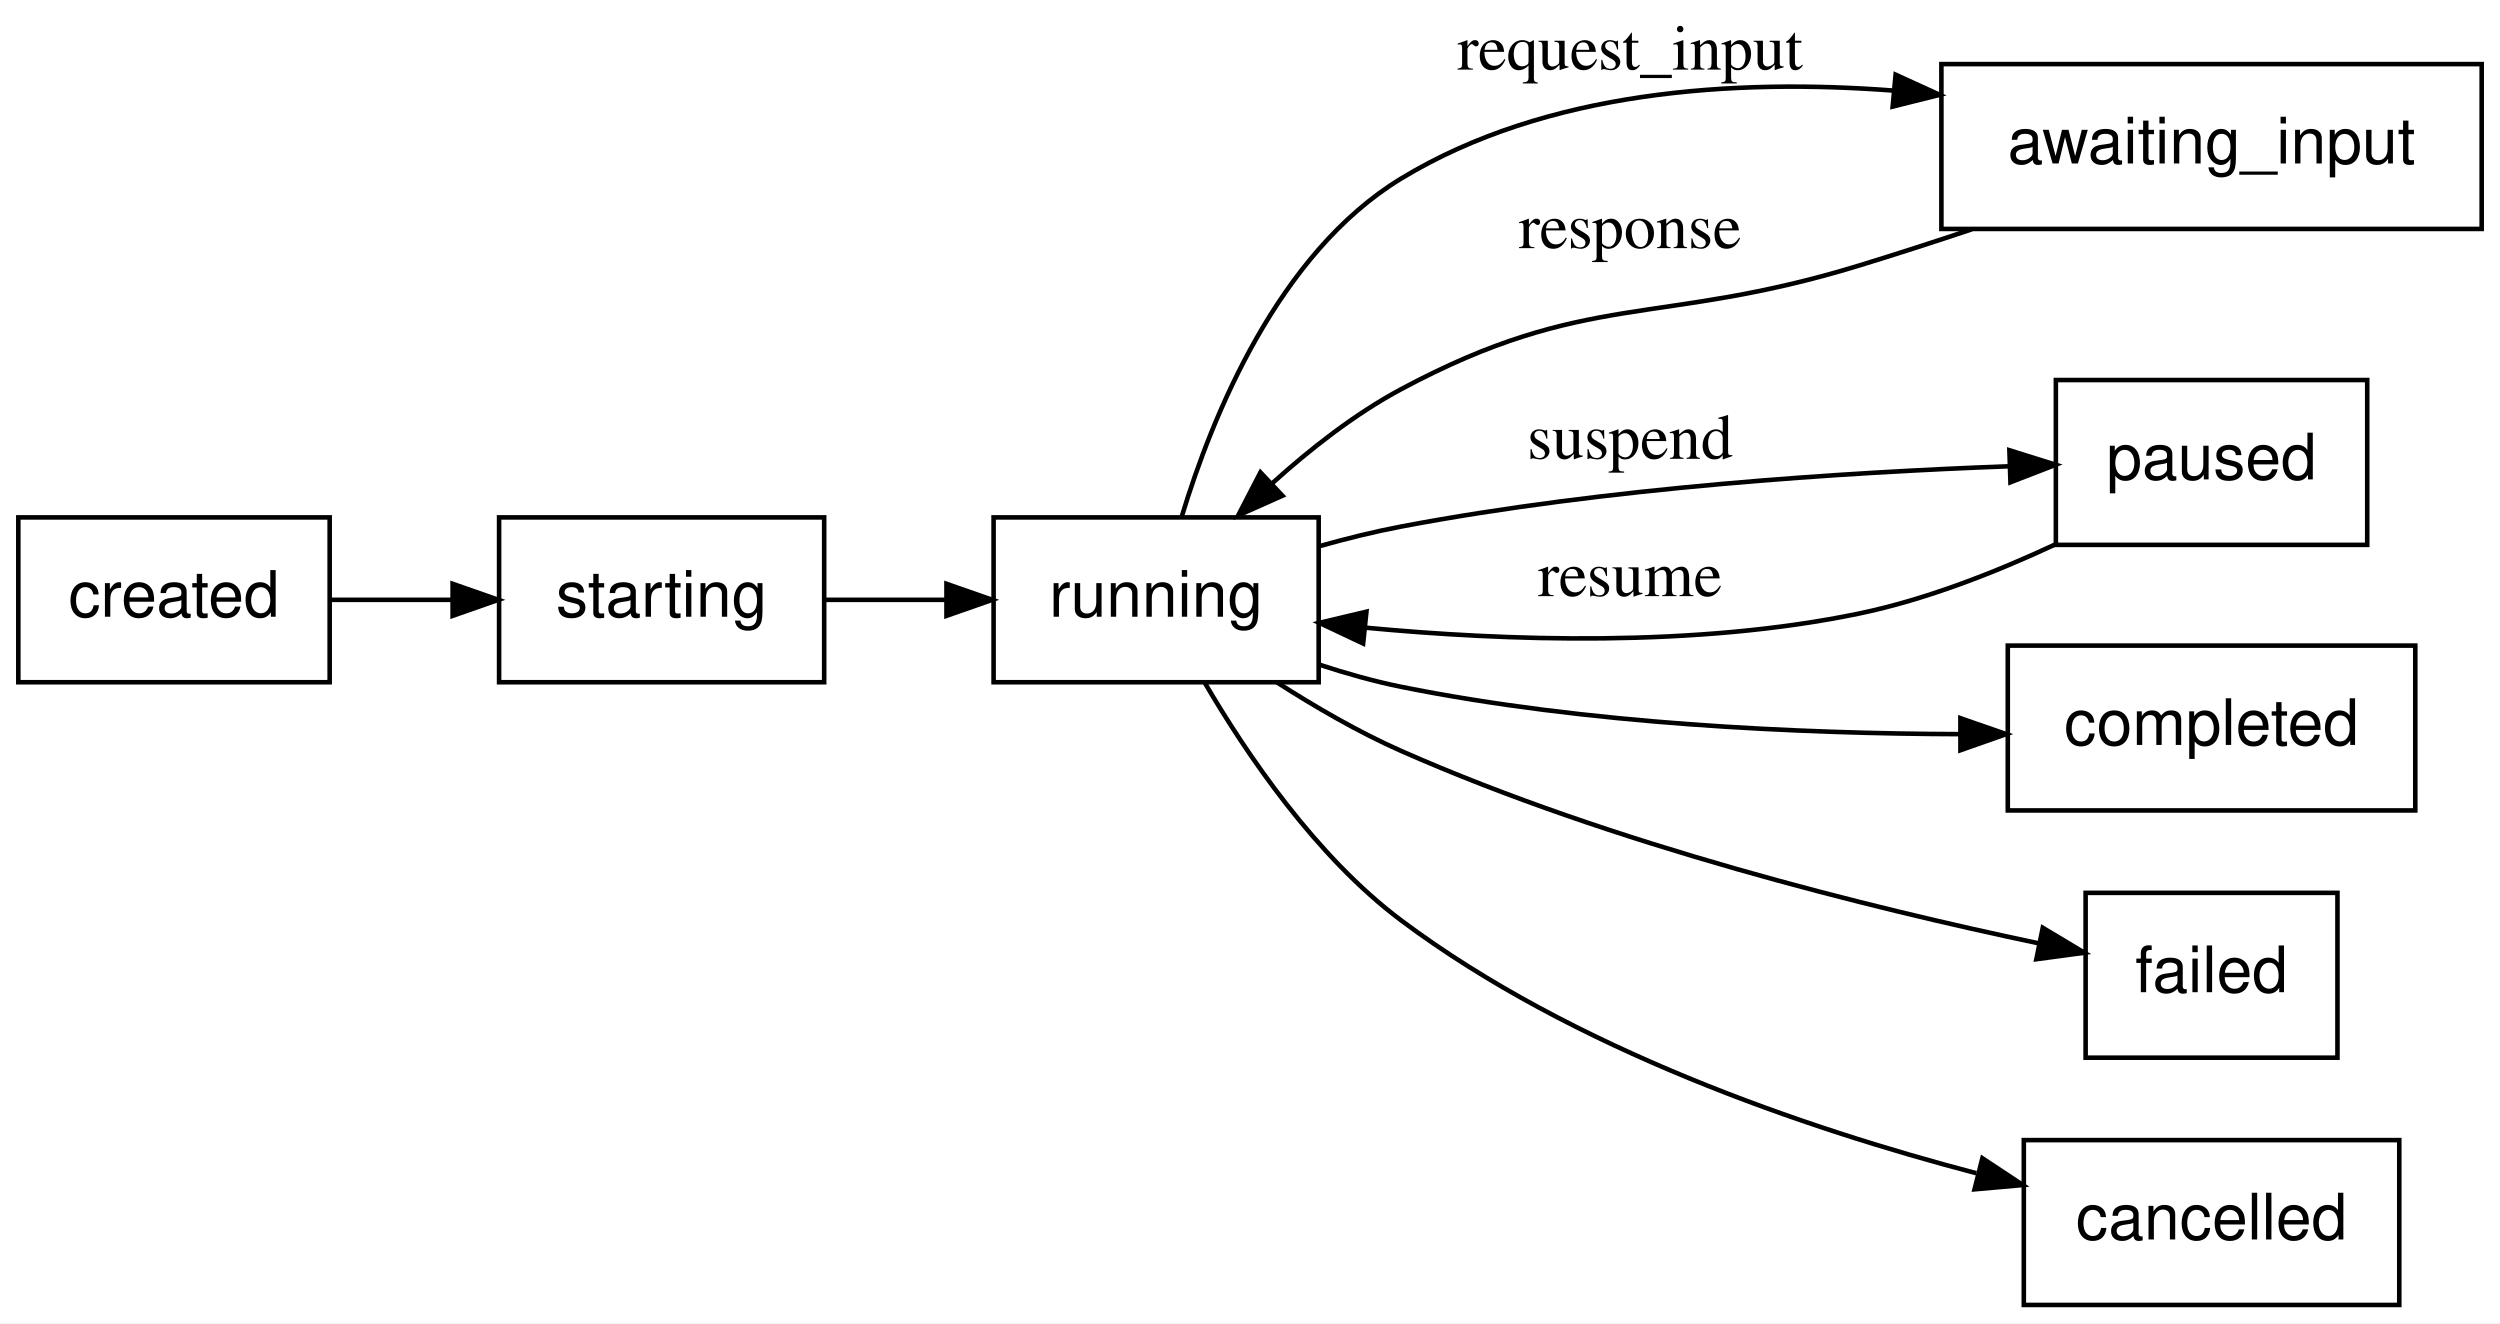
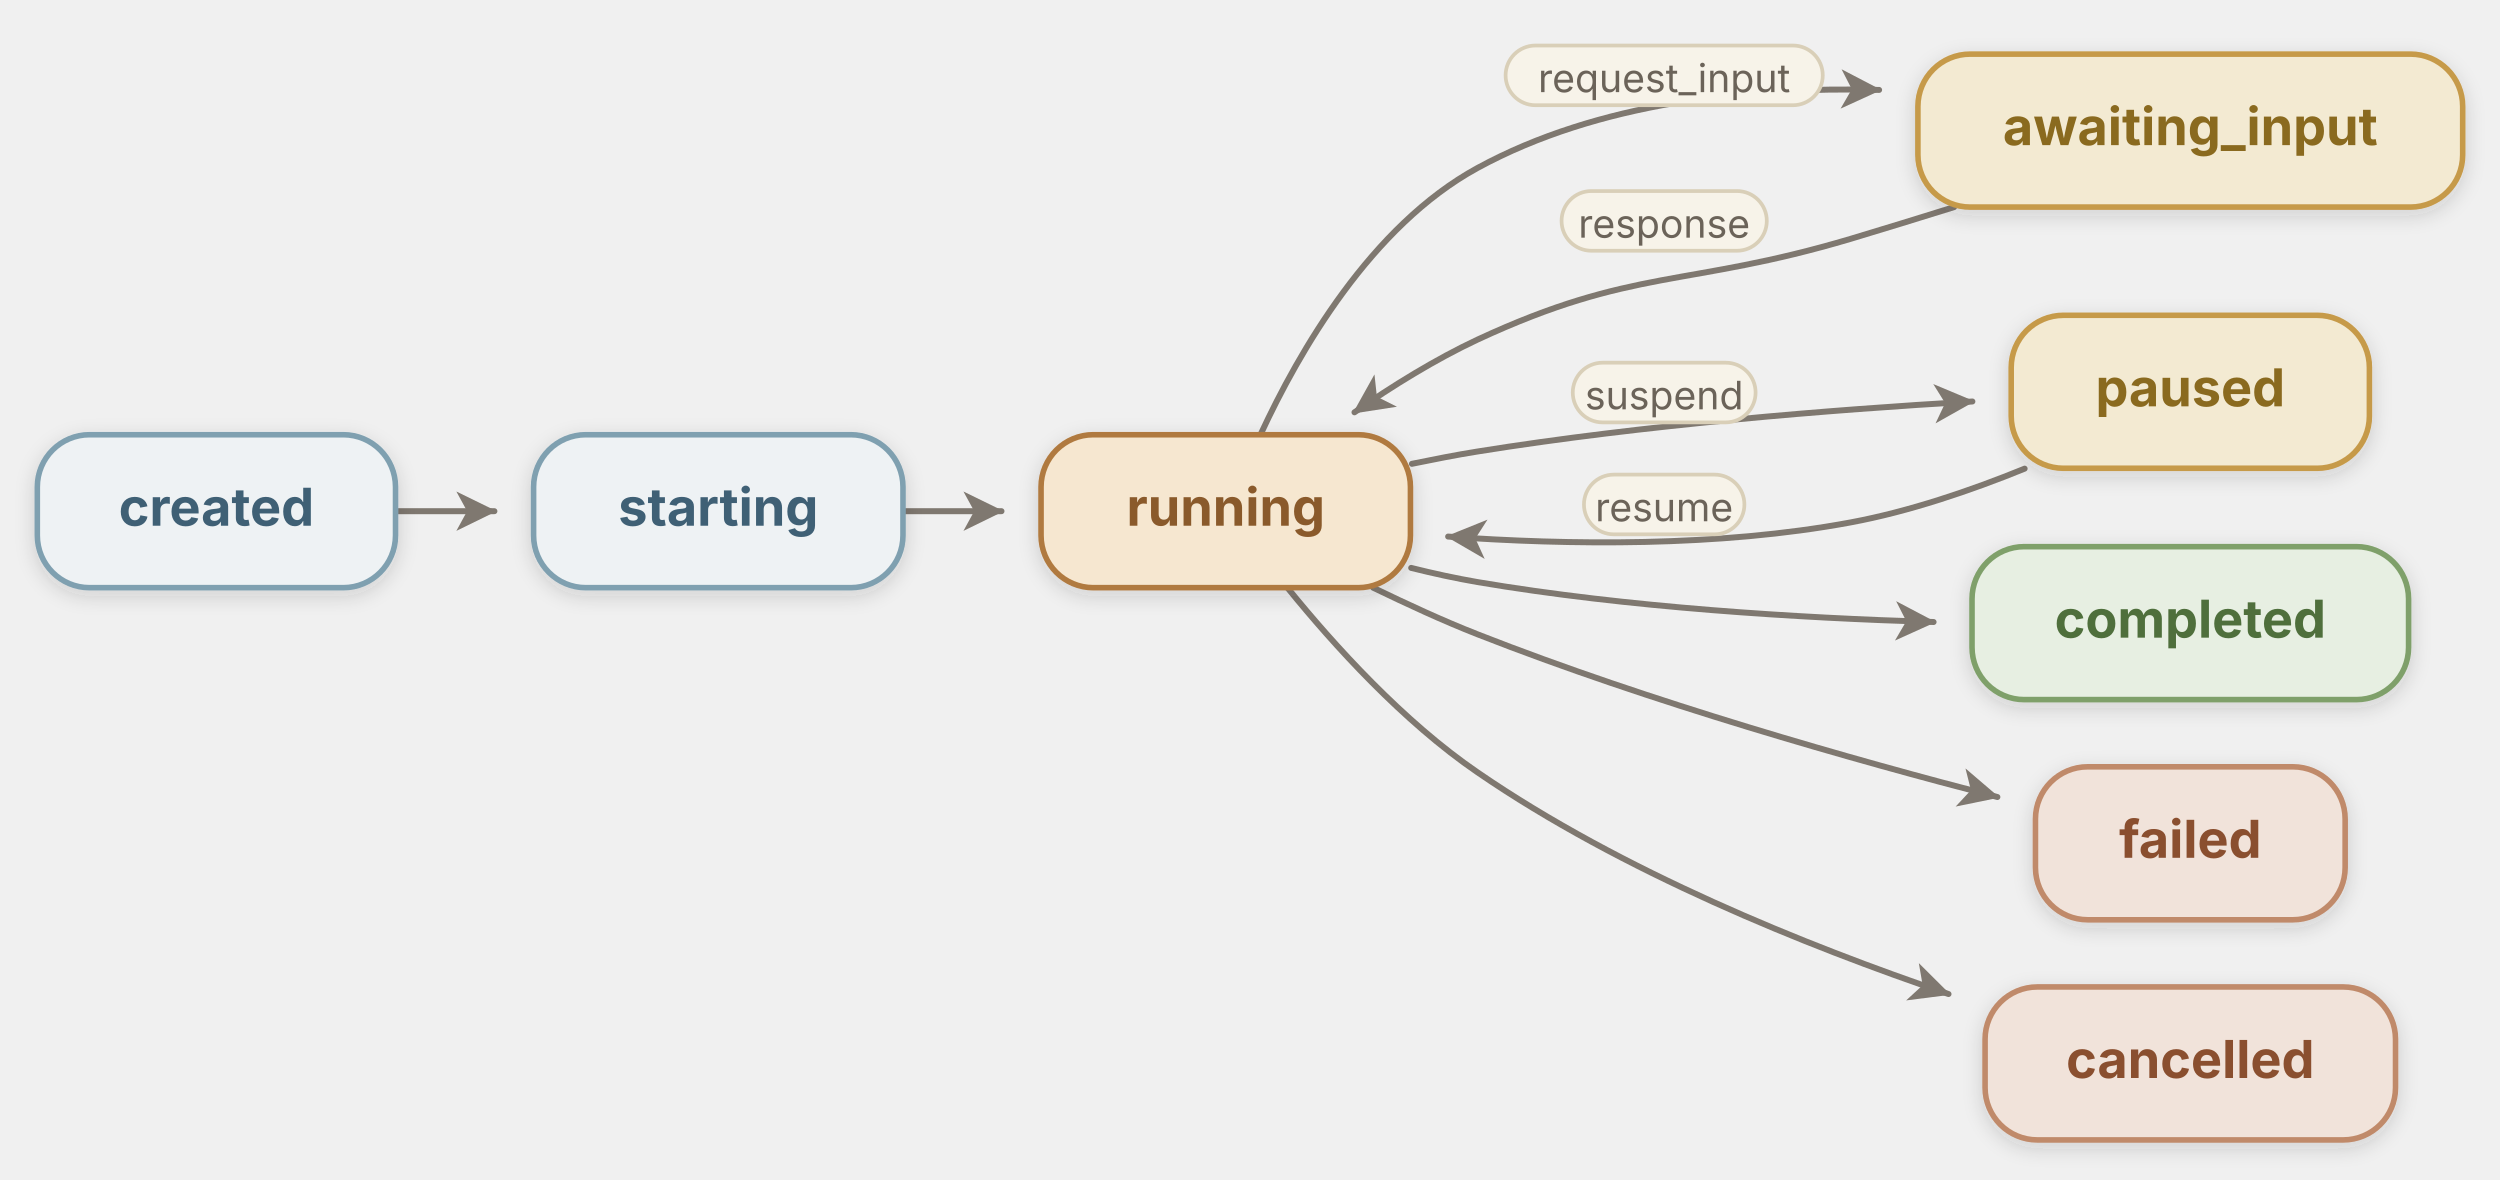
- <svg xmlns="http://www.w3.org/2000/svg" width="546pt" height="289pt" viewBox="0.00 0.00 546.00 289.00">
-   <g id="graph0" class="graph" transform="scale(1 1) rotate(0) translate(4 285)">
-     <polygon fill="white" stroke="transparent" points="-4,4 -4,-285 542,-285 542,4 -4,4" />
-     <g id="node1" class="node">
-       <polygon fill="none" stroke="black" points="68,-172 0,-172 0,-136 68,-136 68,-172" />
-       <text text-anchor="middle" x="34" y="-150.3" font-family="Helvetica,sans-Serif" font-size="14.00">created</text>
-     </g>
-     <g id="node2" class="node">
-       <polygon fill="none" stroke="black" points="176,-172 105,-172 105,-136 176,-136 176,-172" />
-       <text text-anchor="middle" x="140.5" y="-150.3" font-family="Helvetica,sans-Serif" font-size="14.00">starting</text>
-     </g>
-     <g id="edge1" class="edge">
-       <path fill="none" stroke="black" d="M68.06,-154C76.49,-154 85.68,-154 94.59,-154" />
-       <polygon fill="black" stroke="black" points="94.85,-157.5 104.85,-154 94.85,-150.5 94.85,-157.5" />
-     </g>
-     <g id="node3" class="node">
-       <polygon fill="none" stroke="black" points="284,-172 213,-172 213,-136 284,-136 284,-172" />
-       <text text-anchor="middle" x="248.5" y="-150.3" font-family="Helvetica,sans-Serif" font-size="14.00">running</text>
-     </g>
-     <g id="edge2" class="edge">
-       <path fill="none" stroke="black" d="M176.21,-154C184.63,-154 193.75,-154 202.56,-154" />
-       <polygon fill="black" stroke="black" points="202.71,-157.5 212.71,-154 202.71,-150.5 202.71,-157.5" />
-     </g>
-     <g id="node4" class="node">
-       <polygon fill="none" stroke="black" points="538,-271 420,-271 420,-235 538,-235 538,-271" />
-       <text text-anchor="middle" x="479" y="-249.3" font-family="Helvetica,sans-Serif" font-size="14.00">awaiting_input</text>
-     </g>
-     <g id="edge6" class="edge">
-       <path fill="none" stroke="black" d="M254.13,-172.29C260.73,-194.11 275.13,-229.67 302,-246 333.75,-265.29 375.01,-267.85 409.6,-265.21" />
-       <polygon fill="black" stroke="black" points="410,-268.69 419.63,-264.29 409.36,-261.72 410,-268.69" />
-       <text text-anchor="middle" x="352" y="-269.8" font-family="Times,serif" font-size="14.00">request_input</text>
-     </g>
-     <g id="node5" class="node">
-       <polygon fill="none" stroke="black" points="513,-202 445,-202 445,-166 513,-166 513,-202" />
-       <text text-anchor="middle" x="479" y="-180.3" font-family="Helvetica,sans-Serif" font-size="14.00">paused</text>
-     </g>
-     <g id="edge8" class="edge">
-       <path fill="none" stroke="black" d="M284.25,-165.74C290.12,-167.39 296.2,-168.9 302,-170 346.81,-178.51 399,-181.85 434.84,-183.17" />
-       <polygon fill="black" stroke="black" points="434.85,-186.67 444.96,-183.5 435.08,-179.67 434.85,-186.67" />
-       <text text-anchor="middle" x="352" y="-184.8" font-family="Times,serif" font-size="14.00">suspend</text>
-     </g>
-     <g id="node6" class="node">
-       <polygon fill="none" stroke="black" points="523.5,-144 434.5,-144 434.5,-108 523.5,-108 523.5,-144" />
-       <text text-anchor="middle" x="479" y="-122.3" font-family="Helvetica,sans-Serif" font-size="14.00">completed</text>
-     </g>
-     <g id="edge3" class="edge">
-       <path fill="none" stroke="black" d="M284.1,-139.85C289.99,-137.92 296.11,-136.19 302,-135 342.4,-126.85 389.01,-124.78 424.11,-124.66" />
-       <polygon fill="black" stroke="black" points="424.15,-128.15 434.16,-124.67 424.16,-121.15 424.15,-128.15" />
-     </g>
-     <g id="node7" class="node">
-       <polygon fill="none" stroke="black" points="506.5,-90 451.5,-90 451.5,-54 506.5,-54 506.5,-90" />
-       <text text-anchor="middle" x="479" y="-68.3" font-family="Helvetica,sans-Serif" font-size="14.00">failed</text>
-     </g>
-     <g id="edge4" class="edge">
-       <path fill="none" stroke="black" d="M274.84,-136C283.21,-130.63 292.74,-125.09 302,-121 348.07,-100.63 404.72,-86.67 441.09,-79.01" />
-       <polygon fill="black" stroke="black" points="442.14,-82.37 451.23,-76.93 440.74,-75.51 442.14,-82.37" />
-     </g>
-     <g id="node8" class="node">
-       <polygon fill="none" stroke="black" points="520,-36 438,-36 438,0 520,0 520,-36" />
-       <text text-anchor="middle" x="479" y="-14.3" font-family="Helvetica,sans-Serif" font-size="14.00">cancelled</text>
-     </g>
-     <g id="edge5" class="edge">
-       <path fill="none" stroke="black" d="M259.12,-135.89C268.28,-120.22 283.4,-97.94 302,-84 339.48,-55.92 390.25,-38.58 427.62,-28.77" />
-       <polygon fill="black" stroke="black" points="428.95,-32.04 437.79,-26.19 427.24,-25.25 428.95,-32.04" />
-     </g>
-     <g id="edge7" class="edge">
-       <path fill="none" stroke="black" d="M426.64,-234.92C418.43,-232.17 410,-229.45 402,-227 357.98,-213.54 342.58,-221.73 302,-200 291.96,-194.62 282.22,-187 273.91,-179.5" />
-       <polygon fill="black" stroke="black" points="276.09,-176.74 266.41,-172.42 271.28,-181.83 276.09,-176.74" />
-       <text text-anchor="middle" x="352" y="-230.8" font-family="Times,serif" font-size="14.00">response</text>
-     </g>
-     <g id="edge9" class="edge">
-       <path fill="none" stroke="black" d="M444.93,-166.13C431.94,-160.06 416.65,-154.04 402,-151 366.24,-143.57 324.75,-145.02 294.09,-147.93" />
-       <polygon fill="black" stroke="black" points="293.71,-144.45 284.13,-148.97 294.43,-151.41 293.71,-144.45" />
-       <text text-anchor="middle" x="352" y="-154.8" font-family="Times,serif" font-size="14.00">resume</text>
-     </g>
+ <svg xmlns="http://www.w3.org/2000/svg" class="rdiagram" width="670" height="316" viewBox="-10 -10 670 316" preserveAspectRatio="xMidYMid meet" role="img">
+   <defs>
+     <filter id="nshadow" x="-20%" y="-20%" width="140%" height="150%">
+       <feDropShadow dx="0" dy="1.6" stdDeviation="2.6" flood-color="#2a2622" flood-opacity="0.16" />
+     </filter>
+     <marker id="arrow" viewBox="0 0 10 10" refX="8.5" refY="5" markerWidth="7.5" markerHeight="7.5" orient="auto-start-reverse">
+       <path d="M0,0.6 L9,5 L0,9.4 L2.4,5 Z" fill="#6b6359" />
+     </marker>
+   </defs>
+   <path d="M 96.1 127.0 C 104.6 127.0 113.7 127.0 122.5 127.0" fill="none" stroke="#6b6359" stroke-width="1.6" stroke-linecap="round" marker-end="url(#arrow)" opacity="0.85" />
+   <path d="M 232.3 127.0 C 240.8 127.0 249.7 127.0 258.4 127.0" fill="none" stroke="#6b6359" stroke-width="1.6" stroke-linecap="round" marker-end="url(#arrow)" opacity="0.85" />
+   <path d="M 327.9 106.3 C 338.1 84.3 357.4 50.6 386.0 35.0 C 418.3 17.4 458.6 13.2 493.6 14.1" fill="none" stroke="#6b6359" stroke-width="1.6" stroke-linecap="round" marker-end="url(#arrow)" opacity="0.85" />
+   <rect x="393.5" y="2.2" width="85.0" height="16" rx="8" fill="#f7f3e9" stroke="#d9cfb8" stroke-width="1" />
+   <text x="436.0" y="14.7" text-anchor="middle" font-family="'Inter','Helvetica Neue',Arial,sans-serif" font-size="10.5" fill="#6b6359">request_input</text>
+   <path d="M 368.4 114.3 C 374.3 113.1 380.3 111.9 386.0 111.0 C 430.2 103.9 480.8 99.8 518.6 97.6" fill="none" stroke="#6b6359" stroke-width="1.6" stroke-linecap="round" marker-end="url(#arrow)" opacity="0.85" />
+   <rect x="411.5" y="87.2" width="49.0" height="16" rx="8" fill="#f7f3e9" stroke="#d9cfb8" stroke-width="1" />
+   <text x="436.0" y="99.7" text-anchor="middle" font-family="'Inter','Helvetica Neue',Arial,sans-serif" font-size="10.5" fill="#6b6359">suspend</text>
+   <path d="M 368.2 142.2 C 374.2 143.7 380.2 145.0 386.0 146.0 C 426.2 152.8 471.8 155.6 508.2 156.7" fill="none" stroke="#6b6359" stroke-width="1.6" stroke-linecap="round" marker-end="url(#arrow)" opacity="0.85" />
+   <path d="M 358.0 147.5 C 367.1 151.9 376.8 156.4 386.0 160.0 C 432.1 178.1 486.6 193.6 525.3 203.6" fill="none" stroke="#6b6359" stroke-width="1.6" stroke-linecap="round" marker-end="url(#arrow)" opacity="0.85" />
+   <path d="M 335.1 147.6 C 347.5 162.9 366.1 183.4 386.0 197.0 C 424.6 223.5 473.7 243.3 512.2 256.4" fill="none" stroke="#6b6359" stroke-width="1.6" stroke-linecap="round" marker-end="url(#arrow)" opacity="0.85" />
+   <path d="M 513.7 45.5 C 504.4 48.4 495.0 51.3 486.0 54.0 C 441.9 67.1 427.8 61.6 386.0 81.0 C 374.7 86.3 363.2 93.4 353.0 100.5" fill="none" stroke="#6b6359" stroke-width="1.6" stroke-linecap="round" marker-end="url(#arrow)" opacity="0.85" />
+   <rect x="408.5" y="41.2" width="55.0" height="16" rx="8" fill="#f7f3e9" stroke="#d9cfb8" stroke-width="1" />
+   <text x="436.0" y="53.7" text-anchor="middle" font-family="'Inter','Helvetica Neue',Arial,sans-serif" font-size="10.5" fill="#6b6359">response</text>
+   <path d="M 532.6 115.6 C 518.1 121.5 501.6 127.1 486.0 130.0 C 450.6 136.6 410.3 136.1 378.1 133.8" fill="none" stroke="#6b6359" stroke-width="1.6" stroke-linecap="round" marker-end="url(#arrow)" opacity="0.85" />
+   <rect x="414.5" y="117.2" width="43.0" height="16" rx="8" fill="#f7f3e9" stroke="#d9cfb8" stroke-width="1" />
+   <text x="436.0" y="129.7" text-anchor="middle" font-family="'Inter','Helvetica Neue',Arial,sans-serif" font-size="10.5" fill="#6b6359">resume</text>
+   <g filter="url(#nshadow)">
+     <rect x="0.0" y="106.5" width="96.0" height="41.0" rx="14.0" fill="#eef2f4" stroke="#7fa0b0" stroke-width="1.5" />
  </g>
+   <text x="48.0" y="130.9" text-anchor="middle" font-family="'Inter','Helvetica Neue',Arial,sans-serif" font-size="14.0" font-weight="700" fill="#3f6075">created</text>
+   <g filter="url(#nshadow)">
+     <rect x="133.0" y="106.5" width="99.0" height="41.0" rx="14.0" fill="#eef2f4" stroke="#7fa0b0" stroke-width="1.5" />
+   </g>
+   <text x="182.5" y="130.9" text-anchor="middle" font-family="'Inter','Helvetica Neue',Arial,sans-serif" font-size="14.0" font-weight="700" fill="#3f6075">starting</text>
+   <g filter="url(#nshadow)">
+     <rect x="269.0" y="106.5" width="99.0" height="41.0" rx="14.0" fill="#f6e7d0" stroke="#b07a3f" stroke-width="1.5" />
+   </g>
+   <text x="318.5" y="130.9" text-anchor="middle" font-family="'Inter','Helvetica Neue',Arial,sans-serif" font-size="14.0" font-weight="700" fill="#8a5a2b">running</text>
+   <g filter="url(#nshadow)">
+     <rect x="504.0" y="4.5" width="146.0" height="41.0" rx="14.0" fill="#f3ead2" stroke="#c69a4a" stroke-width="1.5" />
+   </g>
+   <text x="577.0" y="28.9" text-anchor="middle" font-family="'Inter','Helvetica Neue',Arial,sans-serif" font-size="14.0" font-weight="700" fill="#8a6a1f">awaiting_input</text>
+   <g filter="url(#nshadow)">
+     <rect x="529.0" y="74.5" width="96.0" height="41.0" rx="14.0" fill="#f3ead2" stroke="#c69a4a" stroke-width="1.5" />
+   </g>
+   <text x="577.0" y="98.9" text-anchor="middle" font-family="'Inter','Helvetica Neue',Arial,sans-serif" font-size="14.0" font-weight="700" fill="#8a6a1f">paused</text>
+   <g filter="url(#nshadow)">
+     <rect x="518.5" y="136.5" width="117.0" height="41.0" rx="14.0" fill="#e7efe2" stroke="#7fa06a" stroke-width="1.5" />
+   </g>
+   <text x="577.0" y="160.9" text-anchor="middle" font-family="'Inter','Helvetica Neue',Arial,sans-serif" font-size="14.0" font-weight="700" fill="#4f6f3c">completed</text>
+   <g filter="url(#nshadow)">
+     <rect x="535.5" y="195.5" width="83.0" height="41.0" rx="14.0" fill="#f1e3da" stroke="#c08a6a" stroke-width="1.5" />
+   </g>
+   <text x="577.0" y="219.9" text-anchor="middle" font-family="'Inter','Helvetica Neue',Arial,sans-serif" font-size="14.0" font-weight="700" fill="#8a4f2f">failed</text>
+   <g filter="url(#nshadow)">
+     <rect x="522.0" y="254.5" width="110.0" height="41.0" rx="14.0" fill="#f1e3da" stroke="#c08a6a" stroke-width="1.5" />
+   </g>
+   <text x="577.0" y="278.9" text-anchor="middle" font-family="'Inter','Helvetica Neue',Arial,sans-serif" font-size="14.0" font-weight="700" fill="#8a4f2f">cancelled</text>
</svg>
